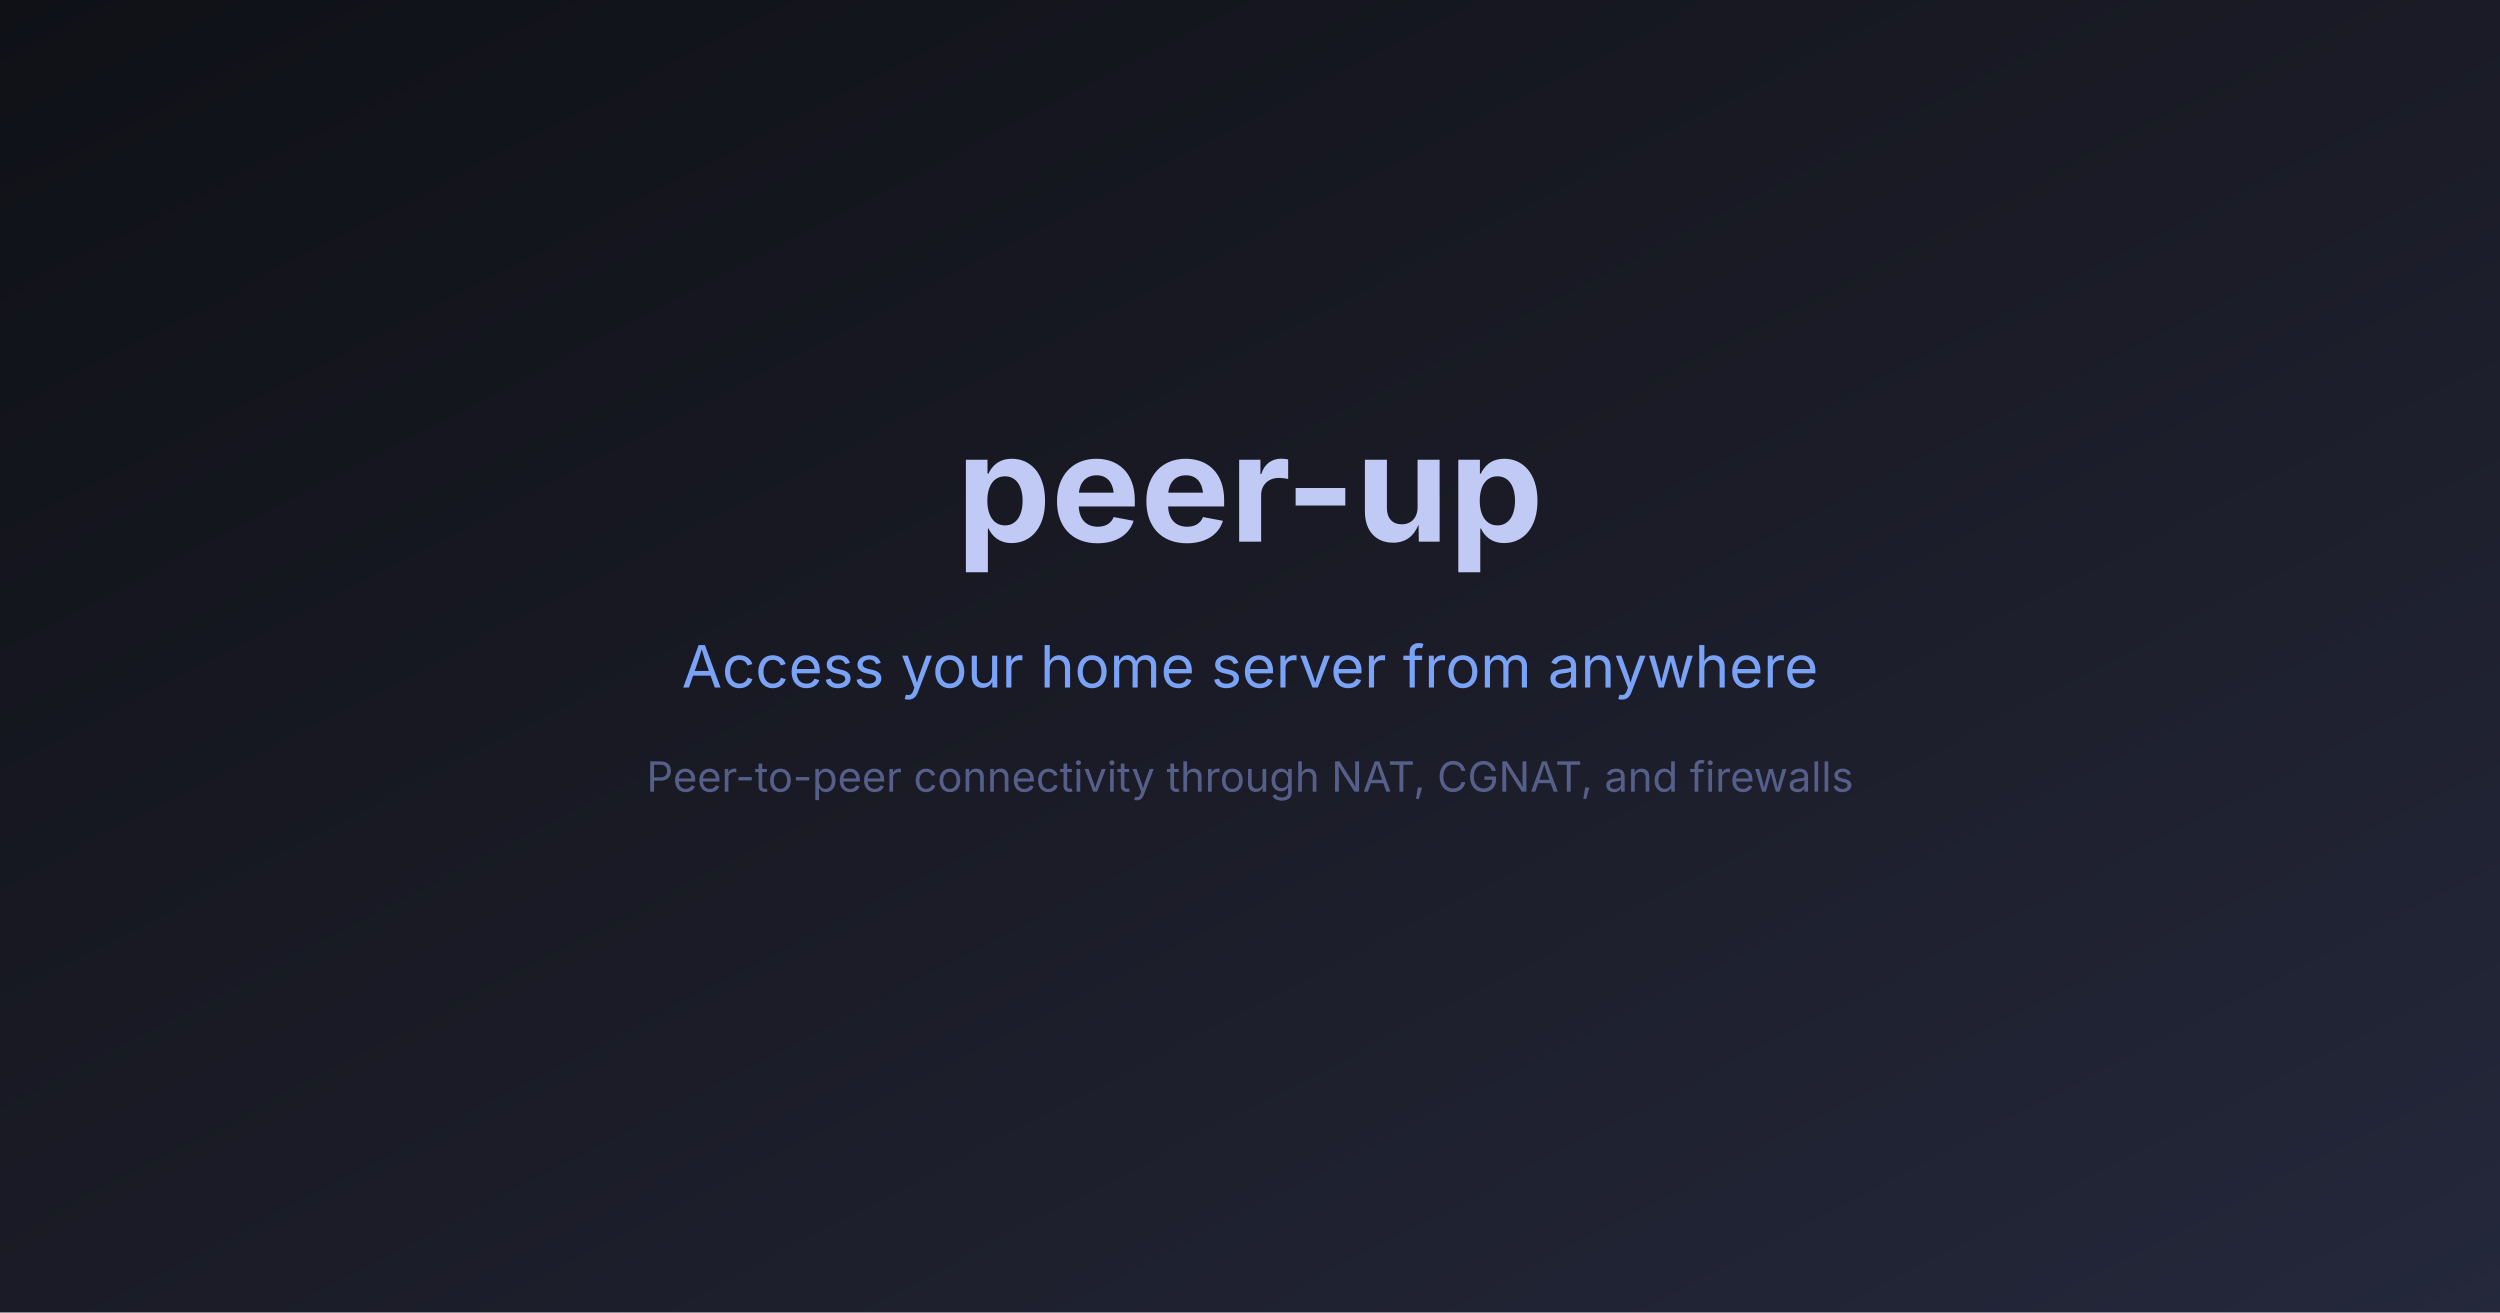
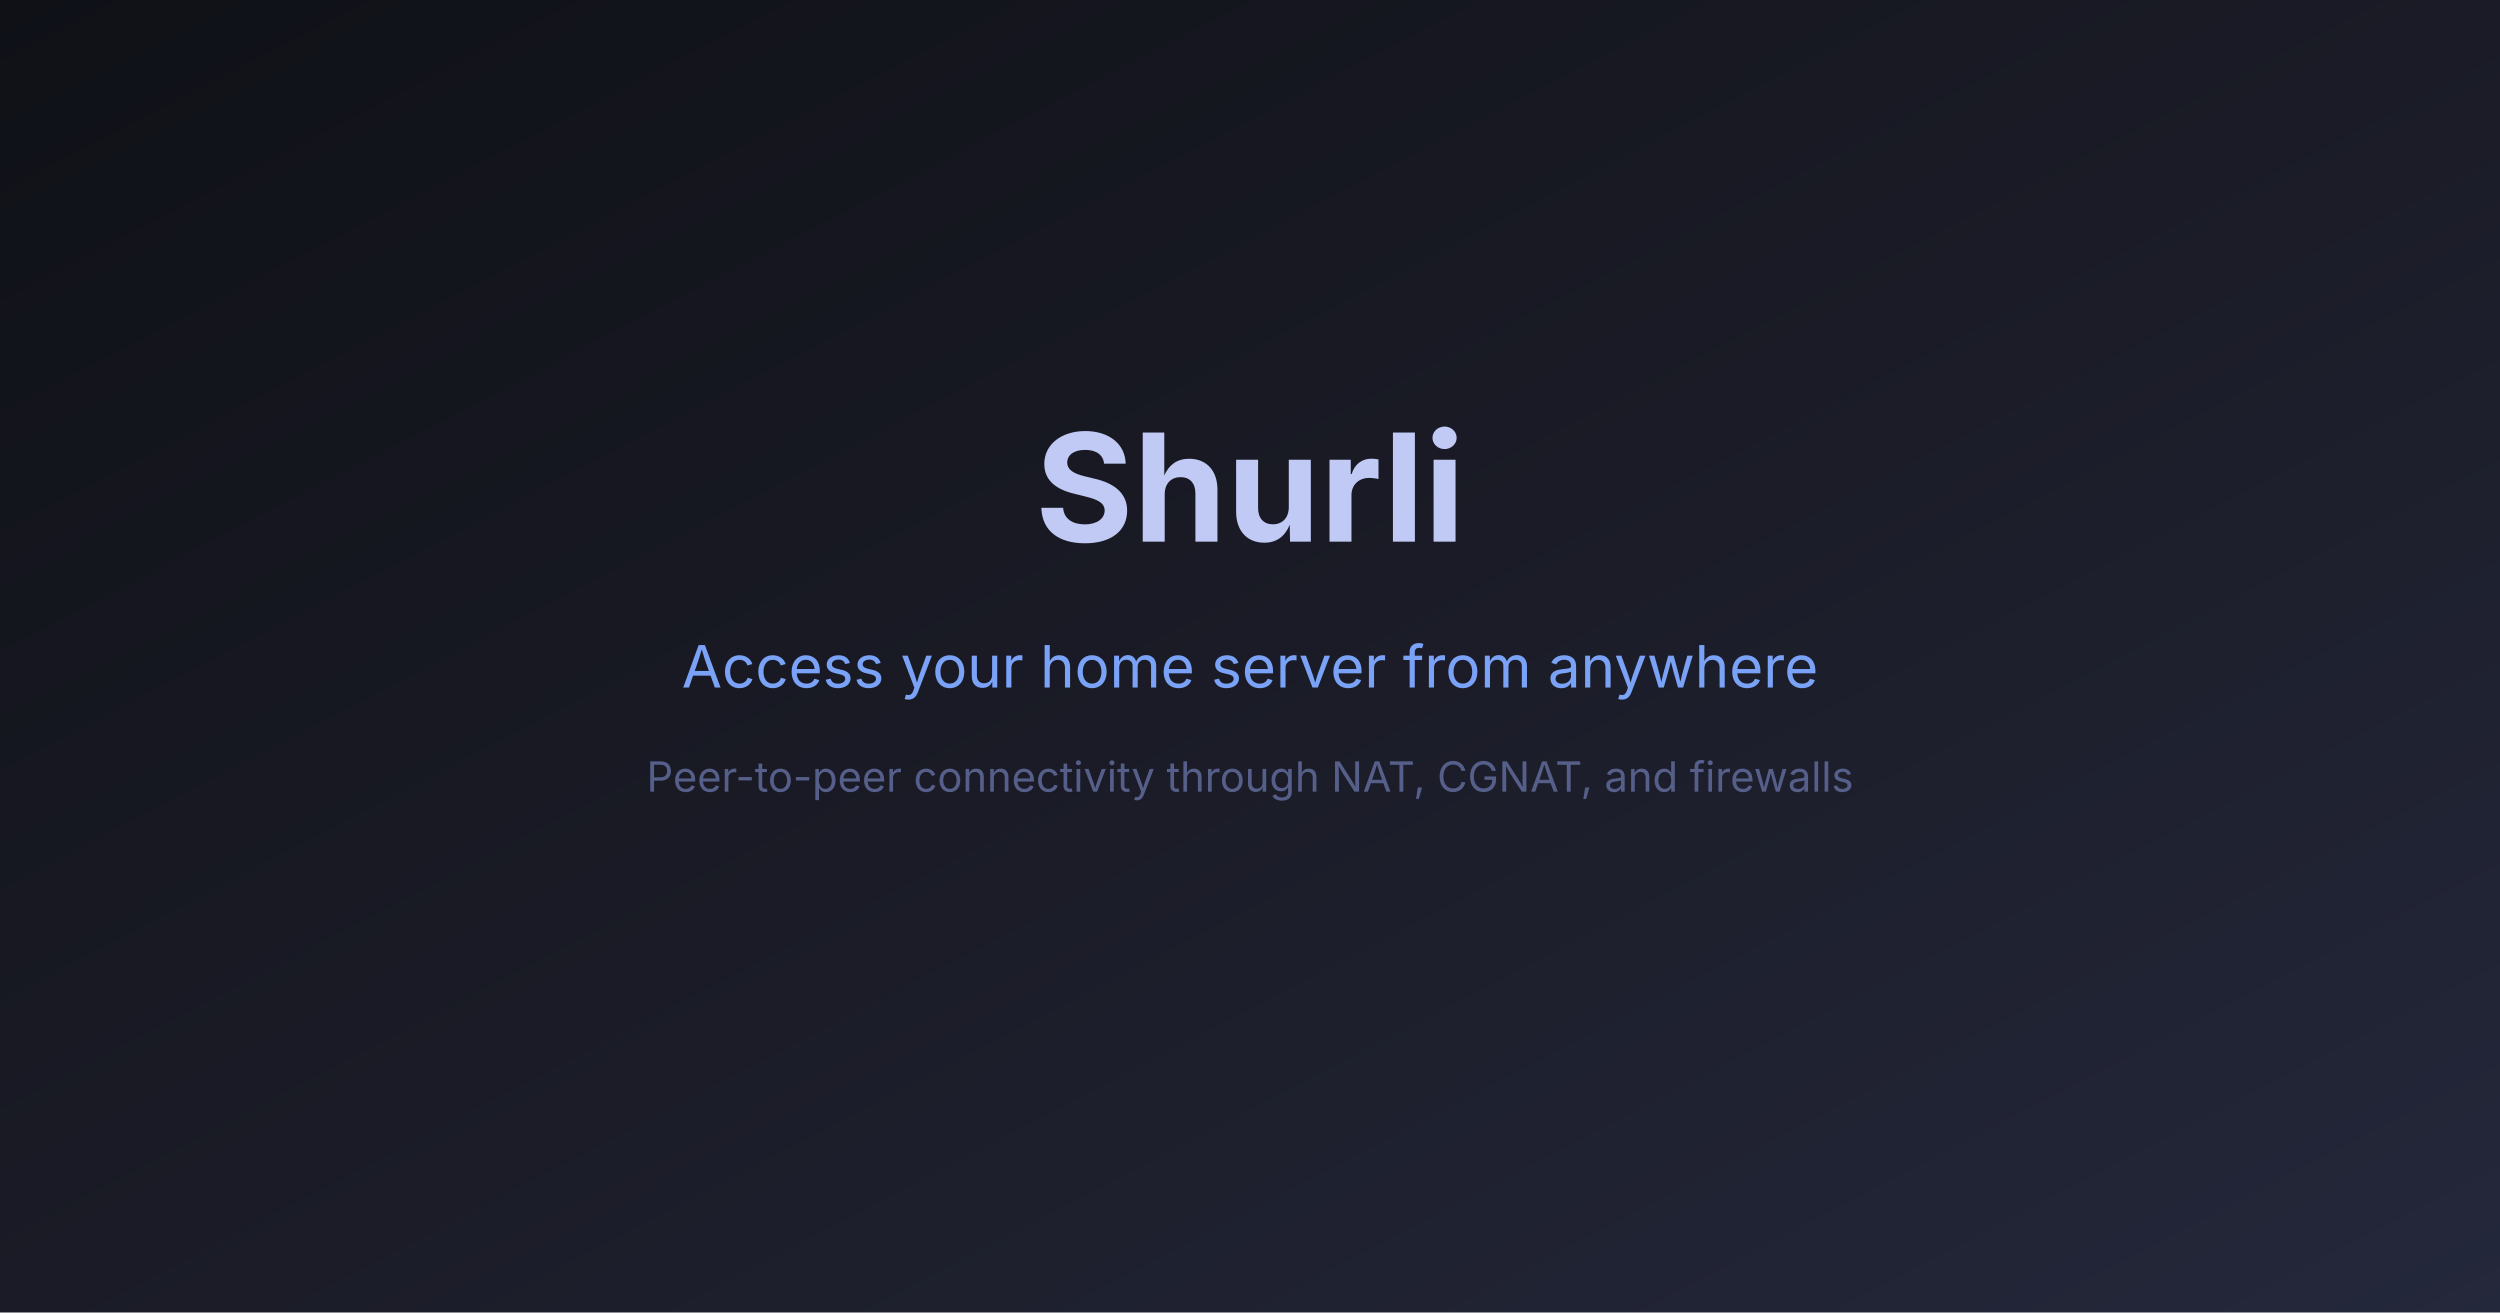
<svg xmlns="http://www.w3.org/2000/svg" viewBox="0 0 1200 630" width="1200" height="630">
  <defs>
    <linearGradient id="ogBg" x1="0%" y1="0%" x2="100%" y2="100%">
      <stop offset="0%" style="stop-color:#0f1117;stop-opacity:1" />
      <stop offset="50%" style="stop-color:#1a1b26;stop-opacity:1" />
      <stop offset="100%" style="stop-color:#24283b;stop-opacity:1" />
    </linearGradient>
  </defs>
  <rect width="1200" height="630" fill="url(#ogBg)" />
-   <text x="600" y="260" font-family="system-ui, -apple-system, sans-serif" font-size="72" fill="#c0caf5" text-anchor="middle" font-weight="700">peer-up</text>
+   <text x="600" y="260" font-family="system-ui, -apple-system, sans-serif" font-size="72" fill="#c0caf5" text-anchor="middle" font-weight="700">Shurli</text>
  <text x="600" y="330" font-family="system-ui, -apple-system, sans-serif" font-size="28" fill="#7aa2f7" text-anchor="middle">Access your home server from anywhere</text>
  <text x="600" y="380" font-family="system-ui, -apple-system, sans-serif" font-size="20" fill="#565f89" text-anchor="middle">Peer-to-peer connectivity through NAT, CGNAT, and firewalls</text>
</svg>
